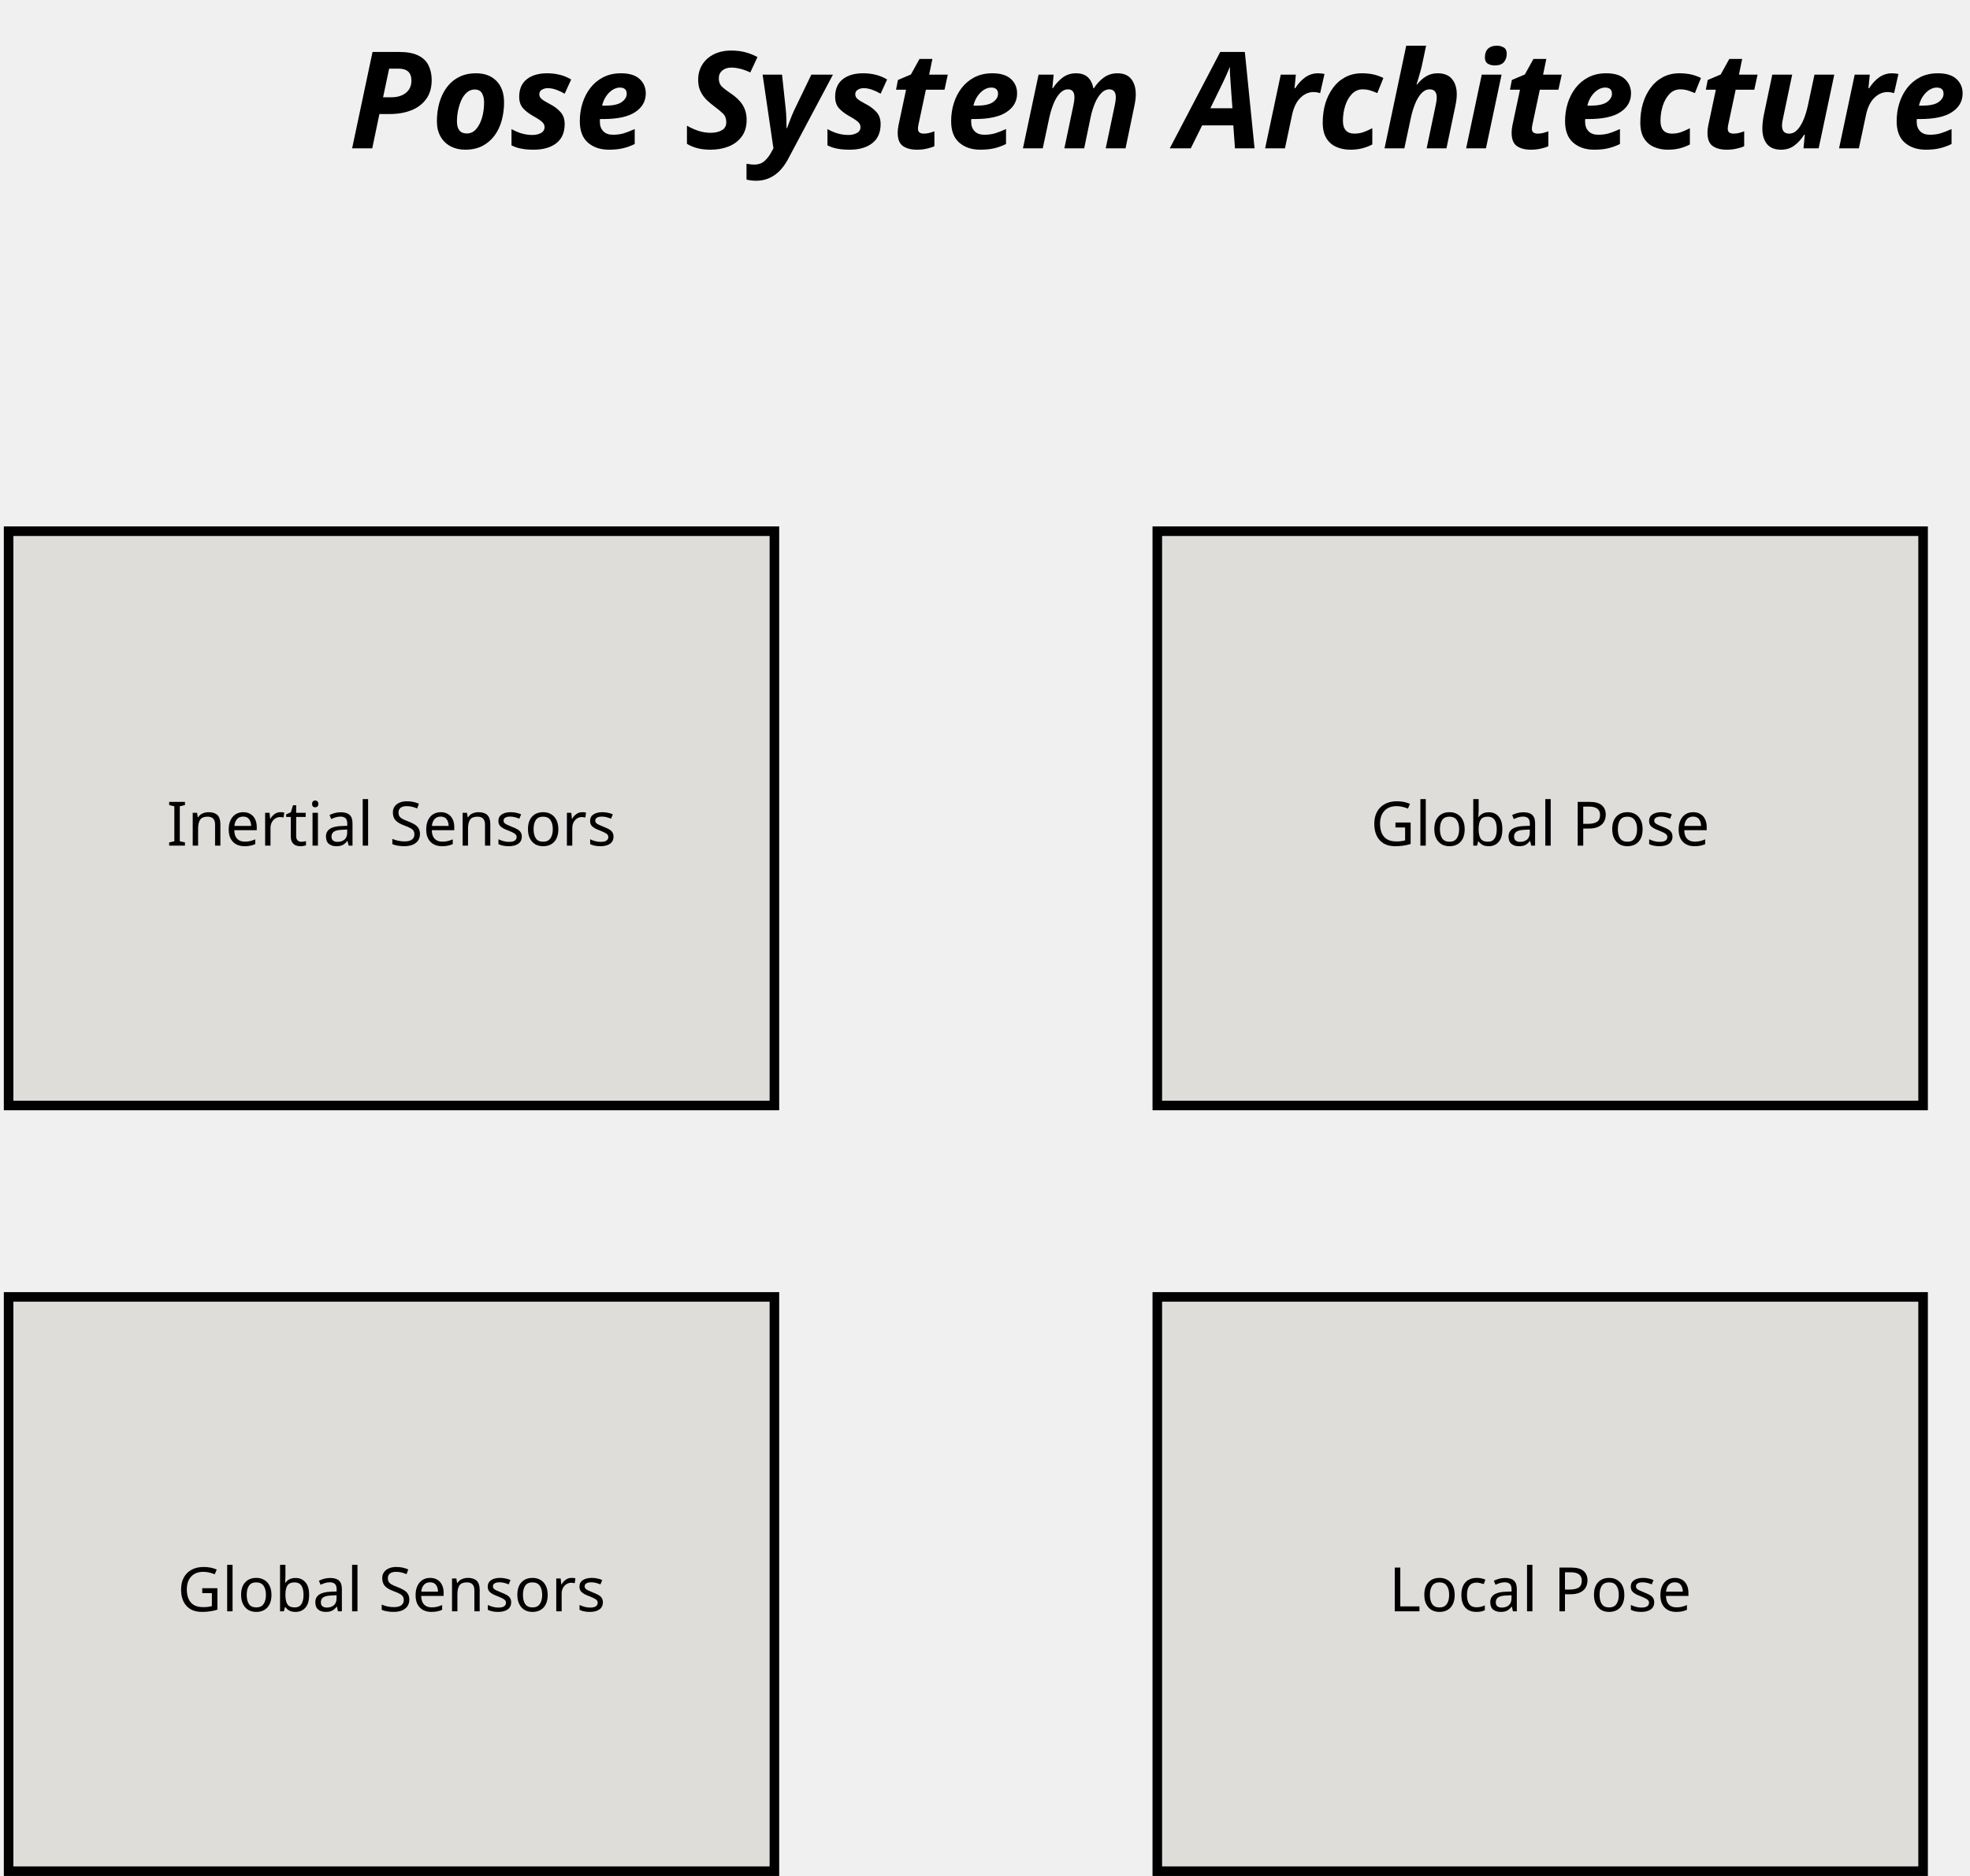
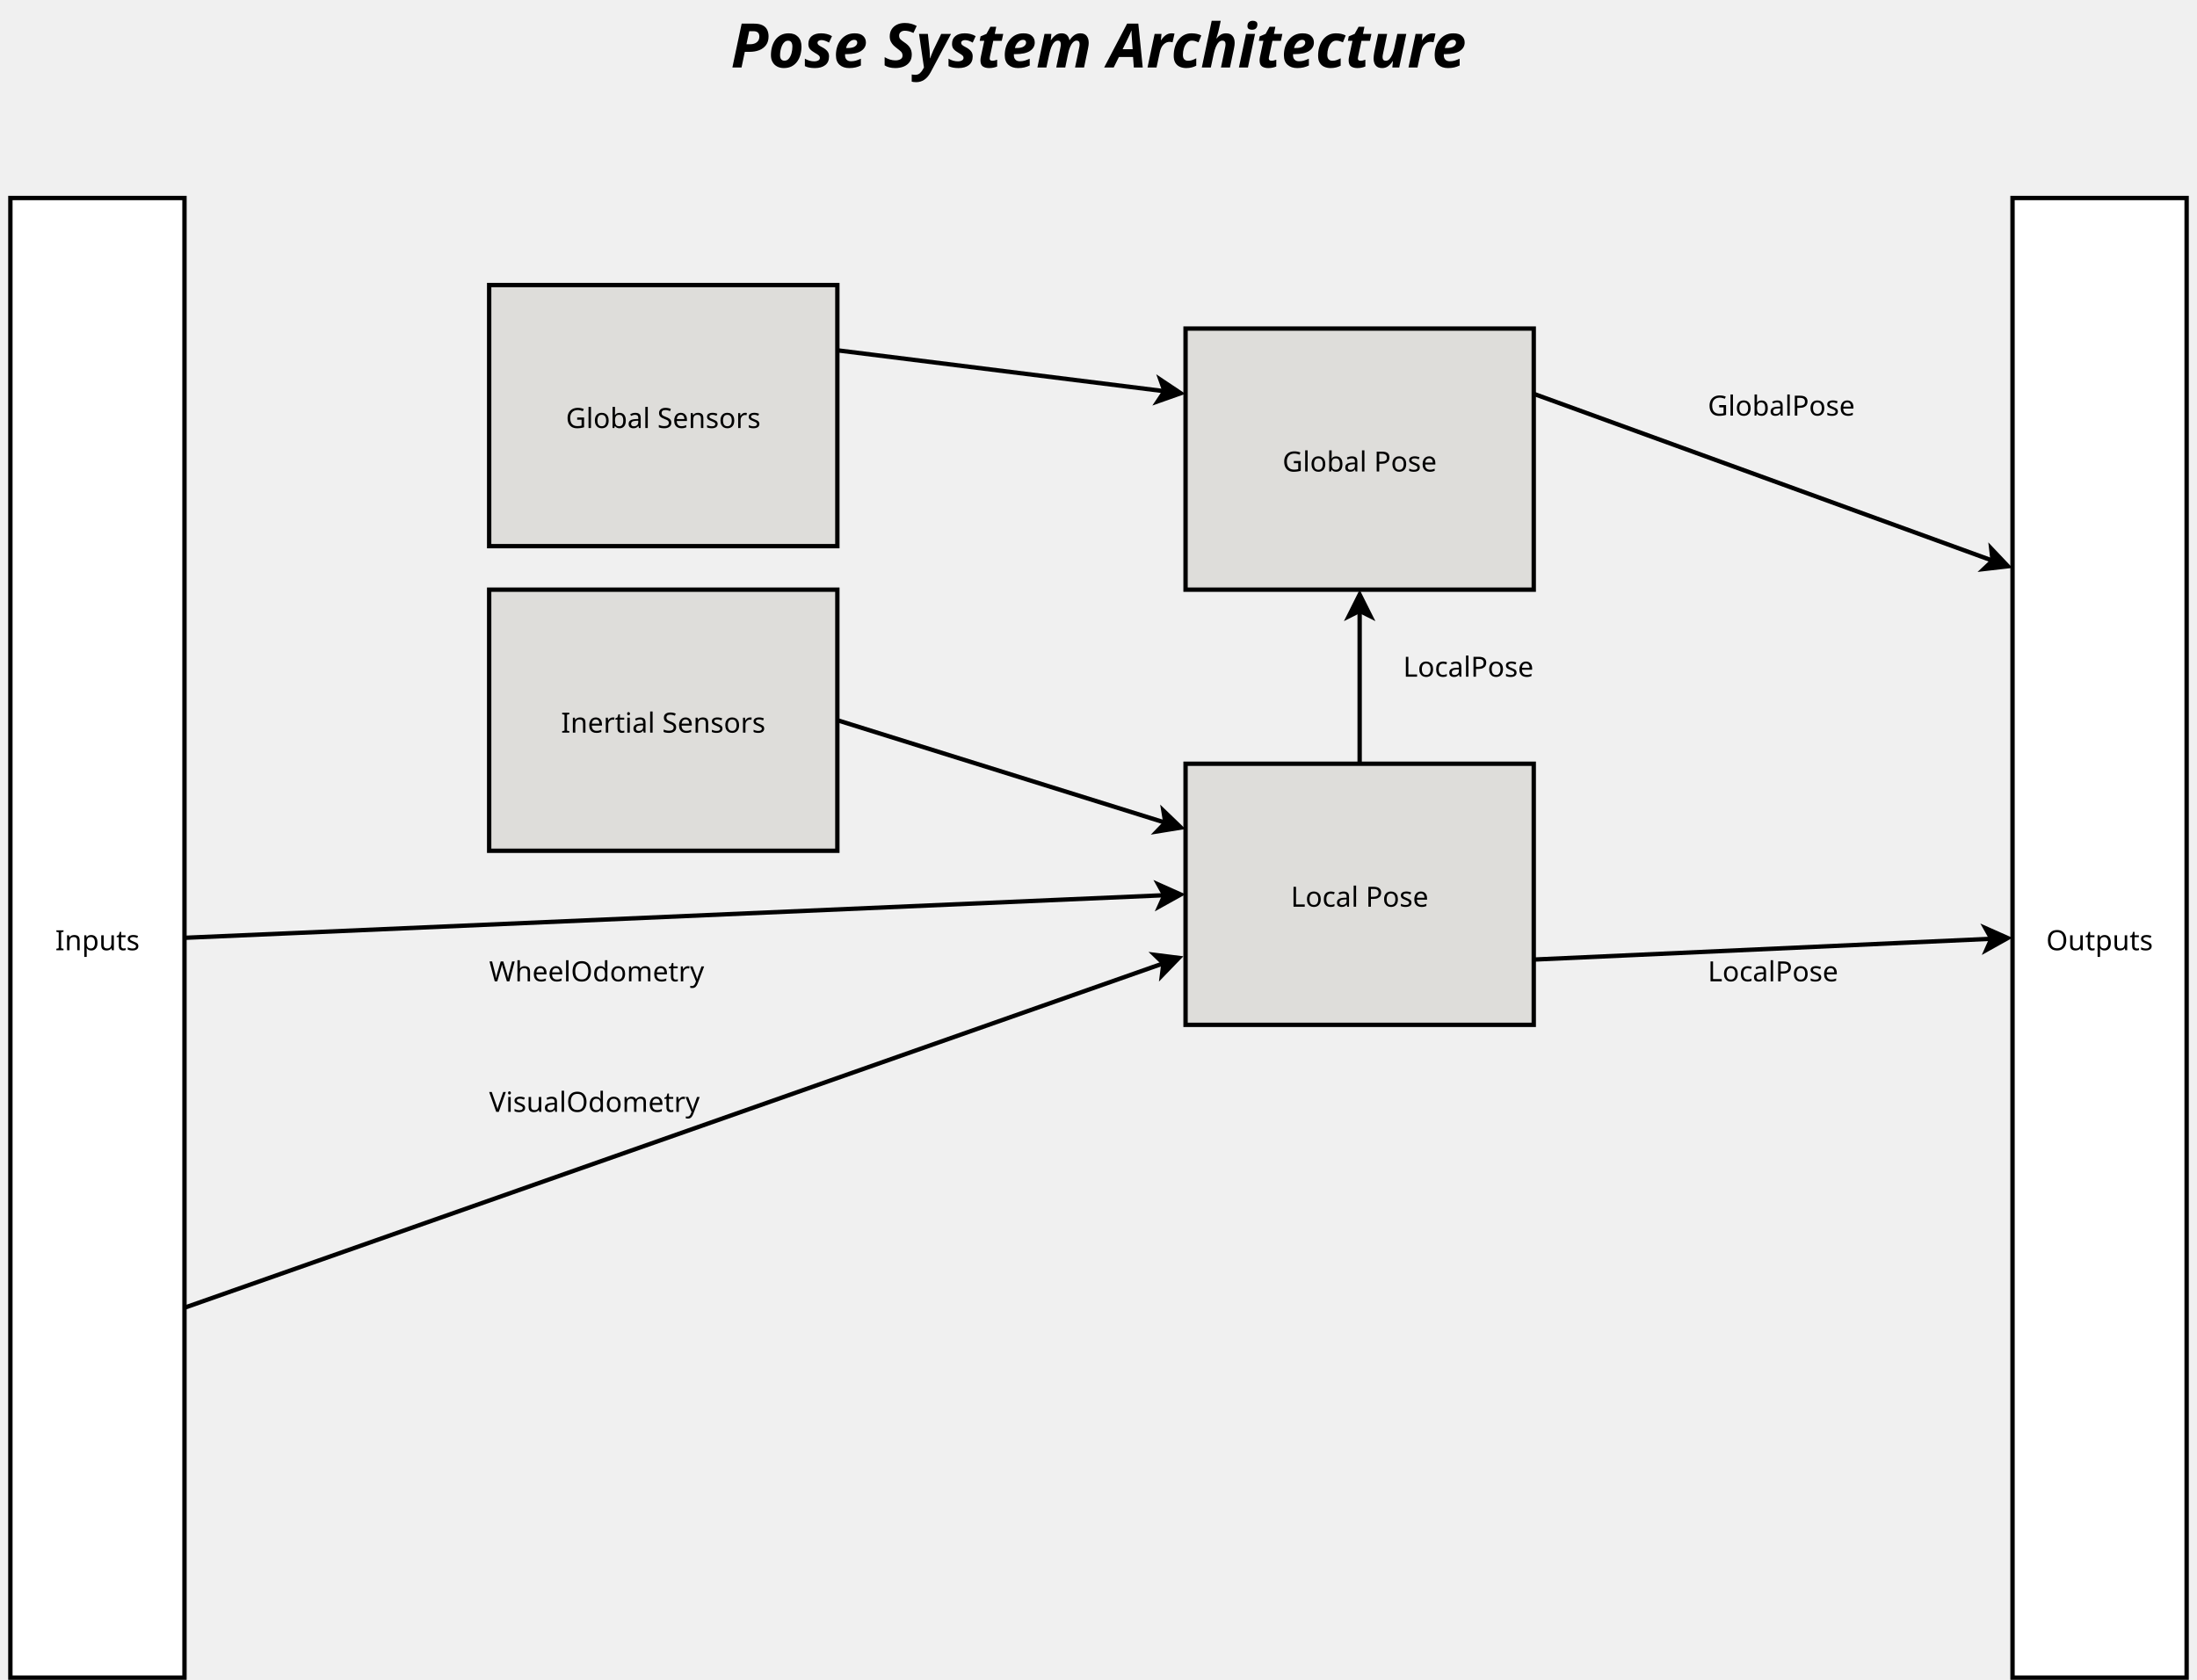
- <svg xmlns="http://www.w3.org/2000/svg" width="21cm" height="20cm" viewBox="59 -171 410 392">
+ <svg xmlns="http://www.w3.org/2000/svg" width="51cm" height="39cm" viewBox="-161 -251 1002 772">
  <g id="Background">
-     <text font-size="28.222" style="fill: #000000; fill-opacity: 1; stroke: none;text-anchor:middle;font-family:Sans;font-style:italic;font-weight:700" x="300" y="-140">
-       <tspan x="300" y="-140">Pose System Architecture</tspan>
+     <text font-size="28.222" style="fill: #000000; fill-opacity: 1; stroke: none;text-anchor:middle;font-family:Sans;font-style:italic;font-weight:700" x="340" y="-220">
+       <tspan x="340" y="-220">Pose System Architecture</tspan>
    </text>
    <g>
-       <rect style="fill: #deddda; fill-opacity: 1; stroke-opacity: 1; stroke-width: 2; stroke: #000000" x="60" y="-60" width="160" height="120" rx="0" ry="0" />
-       <text font-size="12.8" style="fill: #000000; fill-opacity: 1; stroke: none;text-anchor:middle;font-family:sans-serif;font-style:normal;font-weight:normal" x="140" y="5.7">
-         <tspan x="140" y="5.7">Inertial Sensors</tspan>
+       <rect style="fill: #deddda; fill-opacity: 1; stroke-opacity: 1; stroke-width: 2; stroke: #000000" x="60" y="20" width="160" height="120" rx="0" ry="0" />
+       <text font-size="12.8" style="fill: #000000; fill-opacity: 1; stroke: none;text-anchor:middle;font-family:sans-serif;font-style:normal;font-weight:normal" x="140" y="85.7">
+         <tspan x="140" y="85.7">Inertial Sensors</tspan>
      </text>
    </g>
    <g>
-       <rect style="fill: #deddda; fill-opacity: 1; stroke-opacity: 1; stroke-width: 2; stroke: #000000" x="60" y="100" width="160" height="120" rx="0" ry="0" />
-       <text font-size="12.8" style="fill: #000000; fill-opacity: 1; stroke: none;text-anchor:middle;font-family:sans-serif;font-style:normal;font-weight:normal" x="140" y="165.7">
-         <tspan x="140" y="165.7">Global Sensors</tspan>
+       <rect style="fill: #deddda; fill-opacity: 1; stroke-opacity: 1; stroke-width: 2; stroke: #000000" x="60" y="-120" width="160" height="120" rx="0" ry="0" />
+       <text font-size="12.8" style="fill: #000000; fill-opacity: 1; stroke: none;text-anchor:middle;font-family:sans-serif;font-style:normal;font-weight:normal" x="140" y="-54.3">
+         <tspan x="140" y="-54.3">Global Sensors</tspan>
      </text>
    </g>
    <g>
-       <rect style="fill: #deddda; fill-opacity: 1; stroke-opacity: 1; stroke-width: 2; stroke: #000000" x="300" y="-60" width="160" height="120" rx="0" ry="0" />
-       <text font-size="12.8" style="fill: #000000; fill-opacity: 1; stroke: none;text-anchor:middle;font-family:sans-serif;font-style:normal;font-weight:normal" x="380" y="5.7">
-         <tspan x="380" y="5.7">Global Pose</tspan>
+       <rect style="fill: #deddda; fill-opacity: 1; stroke-opacity: 1; stroke-width: 2; stroke: #000000" x="380" y="-100" width="160" height="120" rx="0" ry="0" />
+       <text font-size="12.8" style="fill: #000000; fill-opacity: 1; stroke: none;text-anchor:middle;font-family:sans-serif;font-style:normal;font-weight:normal" x="460" y="-34.3">
+         <tspan x="460" y="-34.3">Global Pose</tspan>
      </text>
    </g>
    <g>
-       <rect style="fill: #deddda; fill-opacity: 1; stroke-opacity: 1; stroke-width: 2; stroke: #000000" x="300" y="100" width="160" height="120" rx="0" ry="0" />
-       <text font-size="12.8" style="fill: #000000; fill-opacity: 1; stroke: none;text-anchor:middle;font-family:sans-serif;font-style:normal;font-weight:normal" x="380" y="165.7">
-         <tspan x="380" y="165.7">Local  Pose</tspan>
+       <rect style="fill: #deddda; fill-opacity: 1; stroke-opacity: 1; stroke-width: 2; stroke: #000000" x="380" y="100" width="160" height="120" rx="0" ry="0" />
+       <text font-size="12.8" style="fill: #000000; fill-opacity: 1; stroke: none;text-anchor:middle;font-family:sans-serif;font-style:normal;font-weight:normal" x="460" y="165.7">
+         <tspan x="460" y="165.7">Local  Pose</tspan>
      </text>
    </g>
+     <g>
+       <line style="fill: none; stroke-opacity: 1; stroke-width: 2; stroke: #000000" x1="220" y1="80" x2="370.707" y2="127.096" />
+       <polygon style="fill: #000000; fill-opacity: 1; stroke-opacity: 1; stroke-width: 2; stroke: #000000" fill-rule="evenodd" points="377.866,129.333 366.83,131.123 370.707,127.096 369.812,121.578 " />
+     </g>
+     <g>
+       <line style="fill: none; stroke-opacity: 1; stroke-width: 2; stroke: #000000" x1="220" y1="-90" x2="370.339" y2="-71.208" />
+       <polygon style="fill: #000000; fill-opacity: 1; stroke-opacity: 1; stroke-width: 2; stroke: #000000" fill-rule="evenodd" points="377.781,-70.277 367.238,-66.556 370.339,-71.208 368.479,-76.479 " />
+     </g>
+     <g>
+       <rect style="fill: #ffffff; fill-opacity: 1; stroke-opacity: 1; stroke-width: 2; stroke: #000000" x="760" y="-160" width="80" height="680" rx="0" ry="0" />
+       <text font-size="12.8" style="fill: #000000; fill-opacity: 1; stroke: none;text-anchor:middle;font-family:sans-serif;font-style:normal;font-weight:normal" x="800" y="185.7">
+         <tspan x="800" y="185.7">Outputs</tspan>
+       </text>
+     </g>
+     <g>
+       <line style="fill: none; stroke-opacity: 1; stroke-width: 2; stroke: #000000" x1="540" y1="-70" x2="750.85" y2="6.673" />
+       <polygon style="fill: #000000; fill-opacity: 1; stroke-opacity: 1; stroke-width: 2; stroke: #000000" fill-rule="evenodd" points="757.899,9.236 746.792,10.517 750.85,6.673 750.209,1.119 " />
+     </g>
+     <text font-size="12.8" style="fill: #000000; fill-opacity: 1; stroke: none;text-anchor:start;font-family:sans-serif;font-style:normal;font-weight:normal" x="620" y="-60">
+       <tspan x="620" y="-60">GlobalPose</tspan>
+     </text>
+     <g>
+       <line style="fill: none; stroke-opacity: 1; stroke-width: 2; stroke: #000000" x1="540" y1="190" x2="750.274" y2="180.442" />
+       <polygon style="fill: #000000; fill-opacity: 1; stroke-opacity: 1; stroke-width: 2; stroke: #000000" fill-rule="evenodd" points="757.766,180.102 748.004,185.55 750.274,180.442 747.55,175.561 " />
+     </g>
+     <text font-size="12.8" style="fill: #000000; fill-opacity: 1; stroke: none;text-anchor:start;font-family:sans-serif;font-style:normal;font-weight:normal" x="620" y="200">
+       <tspan x="620" y="200">LocalPose</tspan>
+     </text>
+     <g>
+       <rect style="fill: #ffffff; fill-opacity: 1; stroke-opacity: 1; stroke-width: 2; stroke: #000000" x="-160" y="-160" width="80" height="680" rx="0" ry="0" />
+       <text font-size="12.8" style="fill: #000000; fill-opacity: 1; stroke: none;text-anchor:middle;font-family:sans-serif;font-style:normal;font-weight:normal" x="-120" y="185.7">
+         <tspan x="-120" y="185.7">Inputs</tspan>
+       </text>
+     </g>
+     <g>
+       <line style="fill: none; stroke-opacity: 1; stroke-width: 2; stroke: #000000" x1="-80" y1="180" x2="370.273" y2="160.423" />
+       <polygon style="fill: #000000; fill-opacity: 1; stroke-opacity: 1; stroke-width: 2; stroke: #000000" fill-rule="evenodd" points="377.766,160.097 367.993,165.527 370.273,160.423 367.558,155.536 " />
+     </g>
+     <text font-size="12.8" style="fill: #000000; fill-opacity: 1; stroke: none;text-anchor:start;font-family:sans-serif;font-style:normal;font-weight:normal" x="60" y="200">
+       <tspan x="60" y="200">WheelOdometry</tspan>
+     </text>
+     <g>
+       <line style="fill: none; stroke-opacity: 1; stroke-width: 2; stroke: #000000" x1="-80" y1="350" x2="369.836" y2="191.725" />
+       <polygon style="fill: #000000; fill-opacity: 1; stroke-opacity: 1; stroke-width: 2; stroke: #000000" fill-rule="evenodd" points="376.91,189.235 369.137,197.271 369.836,191.725 365.818,187.838 " />
+     </g>
+     <text font-size="12.8" style="fill: #000000; fill-opacity: 1; stroke: none;text-anchor:start;font-family:sans-serif;font-style:normal;font-weight:normal" x="60" y="260">
+       <tspan x="60" y="260">VisualOdometry</tspan>
+     </text>
+     <g>
+       <line style="fill: none; stroke-opacity: 1; stroke-width: 2; stroke: #000000" x1="460" y1="100" x2="460" y2="29.736" />
+       <polygon style="fill: #000000; fill-opacity: 1; stroke-opacity: 1; stroke-width: 2; stroke: #000000" fill-rule="evenodd" points="460,22.236 465,32.236 460,29.736 455,32.236 " />
+     </g>
+     <text font-size="12.8" style="fill: #000000; fill-opacity: 1; stroke: none;text-anchor:start;font-family:sans-serif;font-style:normal;font-weight:normal" x="480" y="60">
+       <tspan x="480" y="60">LocalPose</tspan>
+     </text>
  </g>
</svg>
